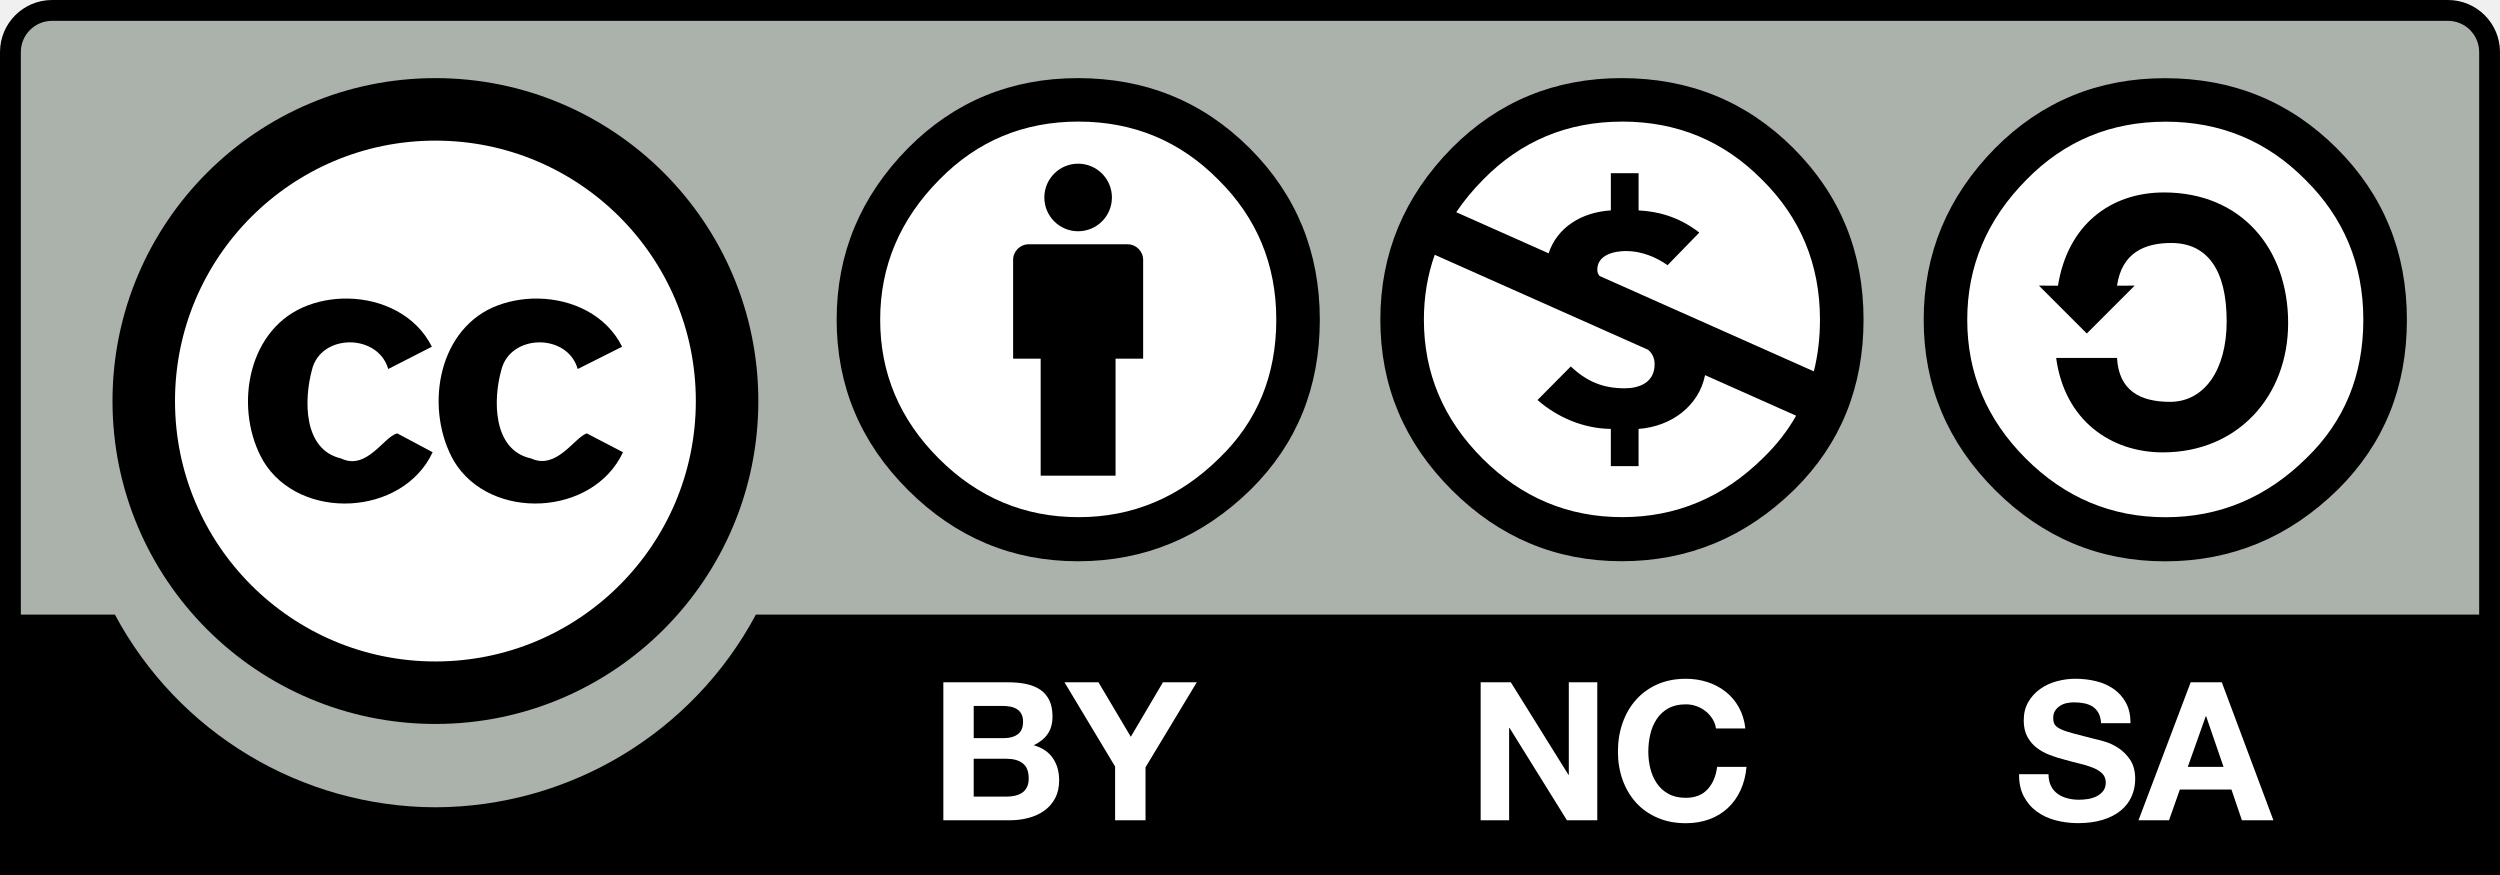
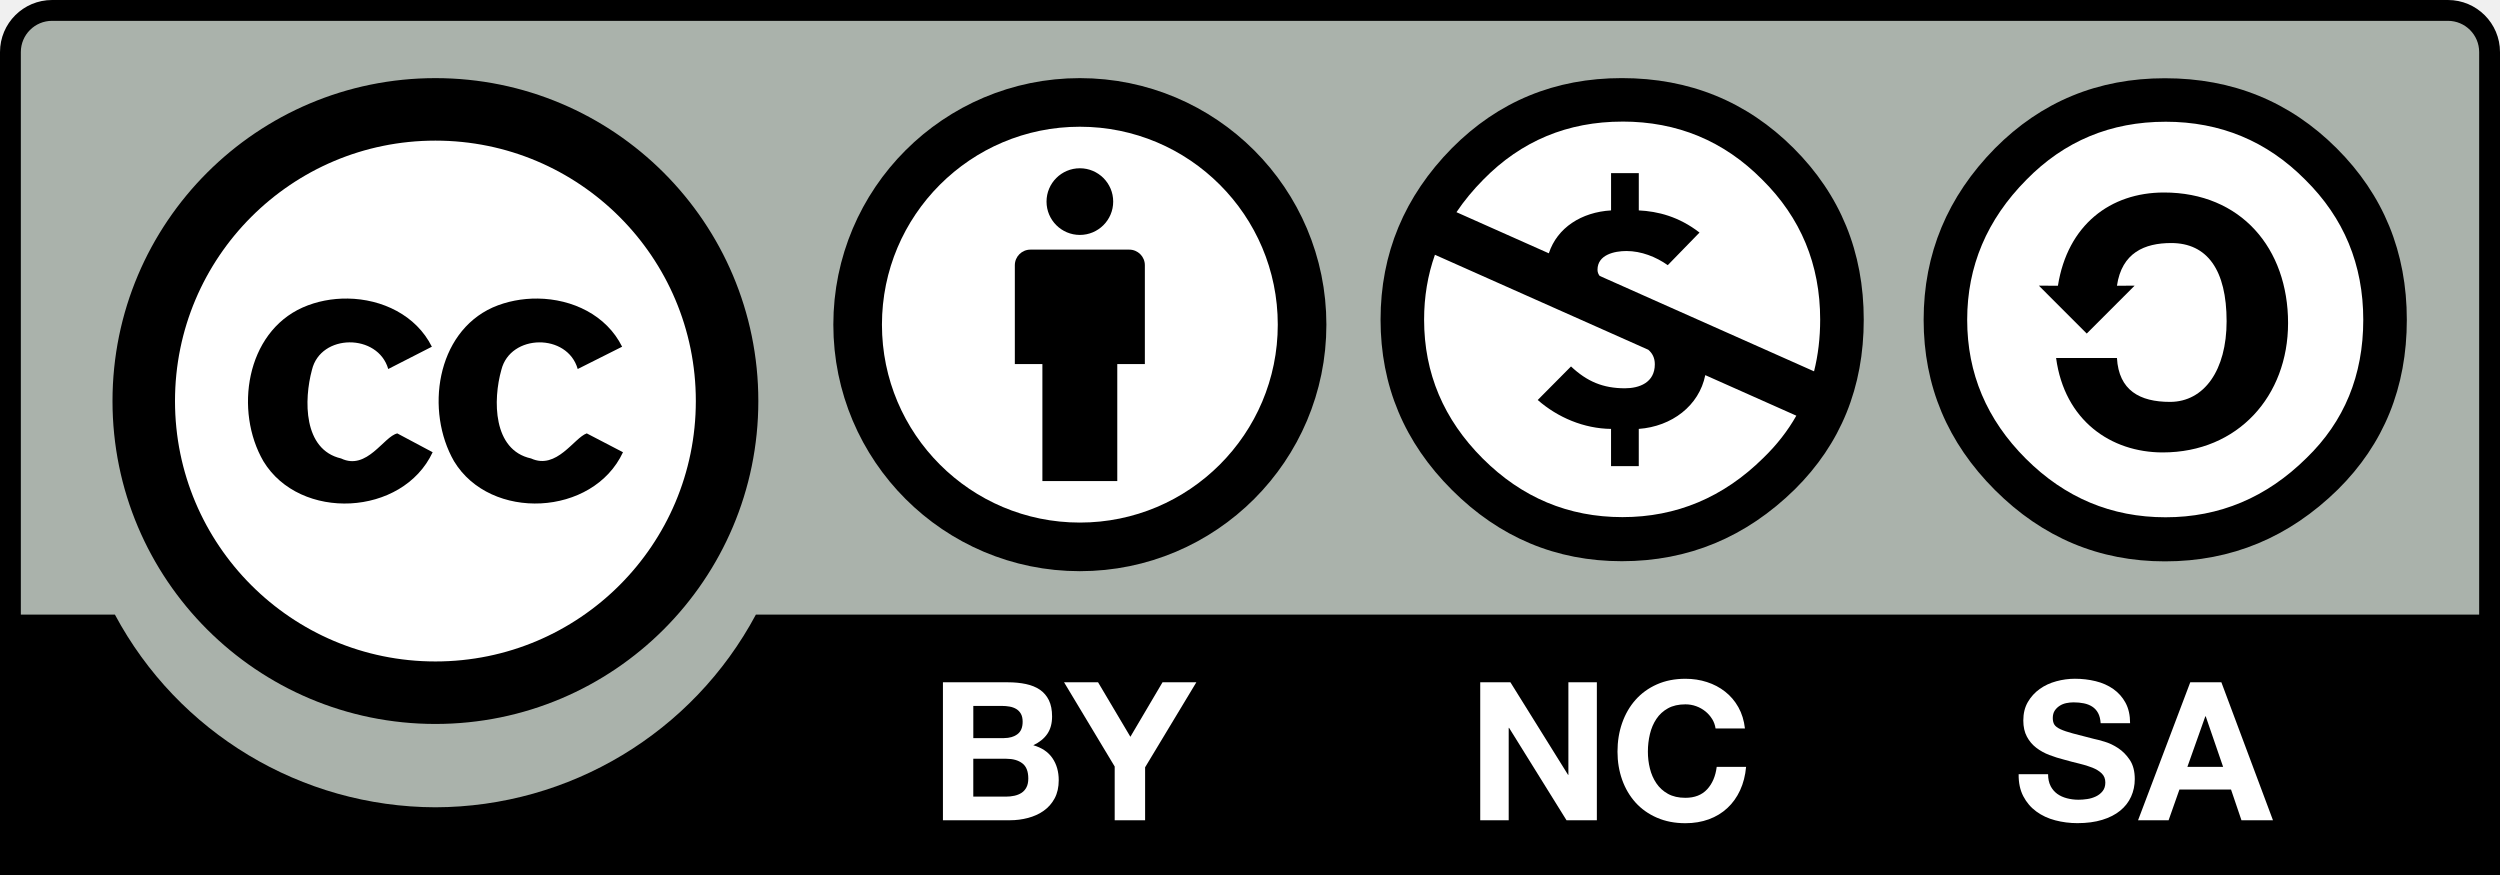
- <svg xmlns="http://www.w3.org/2000/svg" version="1.1" viewBox="0 0 120 42">
-   <g>
+ <svg xmlns="http://www.w3.org/2000/svg" version="1.1" viewBox="0 0 360 126">
+   <g transform="scale(3)">
    <rect fill="#aab2ab" height="41" rx="2" ry="2" stroke="#000" width="119" x=".5" y=".5" />
    <path d="m0 29.5v12.5h120v-12.5h-83.717a17.5 17.5 0 0 1-15.383 9.25 17.5 17.5 0 0 1-15.385-9.25h-5.516z" />
  </g>
-   <g>
-     <ellipse cx="20.9" cy="19.25" fill="#fff" rx="14" ry="14" stroke="#000" stroke-width="3" />
+   <g transform="scale(3)">
+     <circle cx="20.9" cy="19.25" fill="#fff" r="14" stroke="#000" stroke-width="3" />
    <path d="m465.69-61.374c-0.861-0.012-1.723 0.152-2.494 0.494-3.148 1.404-3.781 5.734-2.172 8.509 2.018 3.329 7.705 3.057 9.364-0.499-0.652-0.347-1.302-0.694-1.954-1.041-0.747 0.158-1.676 2.075-3.113 1.385-2.1-0.484-2.059-3.25-1.61-4.906 0.483-2.011 3.65-2.024 4.22-0.043 0.804-0.411 1.61-0.823 2.414-1.234-0.874-1.751-2.76-2.638-4.655-2.665zm10.521 0c-0.863-0.011-1.73 0.154-2.503 0.494-3.133 1.415-3.728 5.743-2.136 8.509 2.012 3.328 7.695 3.056 9.348-0.499-0.668-0.348-1.336-0.695-2.004-1.043-0.698 0.24-1.667 2.037-3.083 1.387-2.12-0.461-2.112-3.242-1.642-4.906 0.498-1.995 3.658-2.038 4.224-0.043 0.82-0.411 1.637-0.823 2.457-1.234-0.873-1.759-2.762-2.64-4.662-2.665z" transform="matrix(.86749 0 0 .86739 -387.29 67.566)" />
  </g>
-   <g transform="matrix(.99378 0 0 .99367 -437.12 -74.079)">
-     <circle cx="51.754" cy="14.987" fill="#fff" r="11" transform="matrix(1.0063,0,0,1.0064,439.86,74.911)" />
-     <path d="m495.07 87.105c0-0.416-0.338-0.754-0.754-0.754h-4.772c-0.416 0-0.754 0.337-0.754 0.754v4.773h1.331v5.652h3.617v-5.652h1.332v-4.773h1e-5z" />
-     <circle cx="491.93" cy="84.09" r="1.632" />
-     <path clip-rule="evenodd" d="m491.92 78.325c-3.231 0-5.968 1.128-8.207 3.384-2.298 2.333-3.446 5.096-3.446 8.285s1.148 5.932 3.446 8.227c2.298 2.294 5.034 3.442 8.207 3.442 3.213 0 5.998-1.157 8.354-3.472 2.22-2.197 3.329-4.93 3.329-8.197s-1.129-6.029-3.388-8.285-5.023-3.384-8.296-3.384zm0.03 2.1c2.648 0 4.896 0.934 6.746 2.801 1.87 1.847 2.805 4.104 2.805 6.768 0 2.684-0.915 4.911-2.746 6.681-1.928 1.906-4.196 2.858-6.805 2.858-2.61 0-4.859-0.943-6.748-2.83-1.889-1.886-2.833-4.123-2.833-6.71s0.954-4.842 2.862-6.768c1.831-1.867 4.07-2.801 6.719-2.801z" fill-rule="evenodd" />
+   <g>
+     <circle cx="155.5" cy="46.75" fill="#fff" r="32" stroke="#000" stroke-width="7" />
+     <path d="m164.86 38.193c0-1.242-1.007-2.247-2.248-2.247h-14.228c-1.24 0-2.248 1.006-2.248 2.247v14.228h3.968v16.848h10.784v-16.848h3.971v-14.228h3e-5z" />
+     <circle cx="155.5" cy="29.03" r="4.8" />
  </g>
-   <g transform="matrix(1.1397 0 0 1.1395 -522.51 91.024)">
+   <g transform="matrix(3.4191 0 0 3.4185 -1567.5 273.07)">
    <circle cx="77.834" cy="14.987" fill="#fff" r="11" transform="matrix(.87745 0 0 .87755 458.48 -79.559)" />
    <path d="m526.76-76.59c2.853 0 5.263 0.984 7.233 2.95 1.97 1.968 2.955 4.376 2.955 7.225s-0.968 5.231-2.903 7.148c-2.056 2.018-4.483 3.027-7.285 3.027-2.768 0-5.154-1.001-7.156-3.002-2.004-2-3.006-4.392-3.006-7.173s1.002-5.19 3.006-7.225c1.953-1.966 4.338-2.95 7.156-2.95zm-7.872 7.442c-0.304 0.858-0.456 1.77-0.456 2.733 0 2.256 0.823 4.205 2.47 5.851 1.647 1.645 3.608 2.467 5.883 2.467s4.253-0.831 5.934-2.493c0.562-0.544 1.026-1.137 1.39-1.78l-3.835-1.708c-0.26 1.291-1.41 2.162-2.801 2.265v1.569h-1.168v-1.569c-1.141-0.013-2.245-0.48-3.088-1.218l1.402-1.413c0.675 0.635 1.35 0.92 2.271 0.92 0.598 0 1.259-0.233 1.259-1.012 0-0.275-0.107-0.467-0.275-0.611l-0.97-0.432-1.208-0.538c-0.598-0.266-1.104-0.491-1.611-0.717l-5.197-2.314zm7.898-5.61c-2.309 0-4.261 0.814-5.858 2.442-0.434 0.438-0.812 0.896-1.133 1.374l3.89 1.732c0.352-1.079 1.377-1.734 2.621-1.807v-1.569h1.168v1.569c0.805 0.039 1.687 0.26 2.557 0.933l-1.337 1.374c-0.494-0.35-1.116-0.596-1.74-0.596-0.506 0-1.219 0.155-1.219 0.79 0 0.098 0.032 0.183 0.091 0.258l1.301 0.579 0.88 0.393c0.564 0.251 1.101 0.49 1.634 0.727l5.214 2.321c0.172-0.683 0.258-1.409 0.258-2.178 0-2.324-0.815-4.29-2.444-5.901-1.614-1.629-3.575-2.442-5.884-2.442z" />
  </g>
-   <g transform="matrix(.62111 0 0 .62104 -285.77 240.86)">
+   <g transform="matrix(1.8633 0 0 1.8631 -857.3 722.58)">
    <circle cx="103.94" cy="14.987" fill="#fff" r="11" transform="matrix(1.61,0,0,1.6102,460.09,-387.23)" />
    <path d="m651.36-292.06c-5.172 0-9.55 1.806-13.131 5.413-3.676 3.734-5.516 8.154-5.516 13.257s1.839 9.49 5.516 13.163c3.675 3.672 8.053 5.508 13.131 5.508 5.141 0 9.595-1.852 13.366-5.554 3.552-3.517 5.328-7.889 5.328-13.117 0-5.227-1.806-9.647-5.422-13.257-3.614-3.608-8.037-5.413-13.272-5.413zm0.047 3.361c4.238 0 7.835 1.493 10.795 4.481 2.991 2.955 4.486 6.563 4.486 10.828 0 4.294-1.464 7.856-4.394 10.69-3.083 3.049-6.714 4.573-10.888 4.573-4.175 0-7.773-1.509-10.795-4.527-3.022-3.019-4.533-6.596-4.533-10.735s1.525-7.748 4.58-10.828c2.928-2.988 6.511-4.481 10.749-4.481z" transform="translate(-23.952,-89.73)" />
    <path d="m643.09-276.02c0.744-4.699 4.05-7.209 8.195-7.209 5.959 0 9.592 4.325 9.592 10.092 0 5.628-3.866 9.998-9.686 9.998-4.005 0-7.591-2.463-8.242-7.301h4.703c0.141 2.511 1.77 3.395 4.098 3.395 2.653 0 4.377-2.465 4.377-6.232 0-3.955-1.489-6.046-4.284-6.046-2.049 0-3.817 0.745-4.191 3.302l1.367-9e-3 -3.701 3.703-3.702-3.703 1.474 9e-3z" transform="translate(-23.952,-89.73)" />
  </g>
-   <g enable-background="new" fill="#fff" transform="matrix(.99378 0 0 .99367 -437.12 -74.437)">
+   <g enable-background="new" fill="#fff" transform="matrix(2.9813 0 0 2.981 -1311.4 -223.31)">
    <path d="m488.56 107.87c0.317 0 0.607 0.028 0.869 0.084s0.486 0.147 0.674 0.275c0.187 0.127 0.331 0.297 0.435 0.508 0.103 0.212 0.154 0.473 0.154 0.784 0 0.336-0.076 0.615-0.229 0.839-0.152 0.225-0.379 0.407-0.678 0.551 0.412 0.118 0.72 0.325 0.923 0.621s0.305 0.652 0.305 1.069c0 0.336-0.065 0.627-0.196 0.873-0.131 0.245-0.308 0.446-0.529 0.602-0.221 0.156-0.474 0.271-0.757 0.346-0.284 0.075-0.575 0.112-0.875 0.112h-3.236v-6.664h3.142v1e-5zm-0.188 2.695c0.262 0 0.477-0.062 0.645-0.187 0.169-0.124 0.253-0.325 0.253-0.604 0-0.155-0.028-0.283-0.084-0.382-0.057-0.1-0.131-0.177-0.225-0.233-0.094-0.056-0.201-0.095-0.322-0.116-0.122-0.021-0.248-0.032-0.379-0.032h-1.373v1.555h1.485zm0.086 2.828c0.144 0 0.28-0.014 0.411-0.042s0.246-0.075 0.347-0.14c0.1-0.065 0.179-0.154 0.238-0.267 0.059-0.111 0.089-0.255 0.089-0.429 0-0.342-0.097-0.586-0.29-0.732-0.193-0.146-0.449-0.219-0.767-0.219h-1.6v1.828h1.571z" />
    <path d="m491.27 107.87h1.643l1.561 2.632 1.552-2.632h1.634l-2.475 4.106v2.558h-1.469v-2.595l-2.445-4.069z" />
    <path d="m512.83 107.87 2.784 4.471h0.016v-4.471h1.375v6.664h-1.466l-2.773-4.462h-0.019v4.462h-1.375v-6.664h1.458z" />
-     <path d="m522.57 109.64c-0.087-0.141-0.196-0.264-0.327-0.369s-0.278-0.188-0.443-0.247c-0.165-0.06-0.338-0.089-0.518-0.089-0.33 0-0.61 0.063-0.841 0.191-0.23 0.127-0.417 0.298-0.56 0.513-0.144 0.215-0.248 0.459-0.313 0.732s-0.098 0.557-0.098 0.849c0 0.28 0.032 0.553 0.098 0.816 0.065 0.265 0.17 0.503 0.313 0.714 0.143 0.212 0.329 0.381 0.56 0.509s0.511 0.191 0.841 0.191c0.447 0 0.798-0.137 1.05-0.411 0.252-0.273 0.406-0.635 0.462-1.083h1.419c-0.037 0.417-0.134 0.794-0.289 1.13-0.155 0.337-0.361 0.623-0.616 0.86s-0.554 0.418-0.896 0.543c-0.342 0.125-0.719 0.188-1.129 0.188-0.511 0-0.97-0.089-1.378-0.267-0.407-0.177-0.752-0.422-1.032-0.732-0.28-0.312-0.496-0.678-0.646-1.098-0.149-0.421-0.225-0.873-0.225-1.359 0-0.498 0.075-0.96 0.225-1.387s0.365-0.799 0.646-1.116 0.625-0.566 1.032-0.747c0.408-0.181 0.867-0.271 1.378-0.271 0.367 0 0.714 0.053 1.04 0.159 0.327 0.105 0.62 0.26 0.878 0.463 0.259 0.202 0.472 0.453 0.64 0.752s0.273 0.642 0.317 1.027h-1.419c-0.025-0.168-0.081-0.322-0.168-0.462z" />
-     <path d="m538.92 112.88c0.081 0.155 0.188 0.281 0.321 0.378s0.29 0.168 0.471 0.215c0.18 0.047 0.365 0.07 0.559 0.07 0.13 0 0.27-0.011 0.419-0.033 0.148-0.021 0.288-0.063 0.419-0.126 0.13-0.062 0.238-0.147 0.326-0.257 0.086-0.108 0.13-0.247 0.13-0.415 0-0.181-0.058-0.326-0.173-0.438-0.114-0.112-0.266-0.205-0.451-0.28-0.187-0.074-0.398-0.14-0.634-0.196-0.236-0.056-0.476-0.118-0.718-0.187-0.249-0.062-0.491-0.139-0.728-0.229-0.235-0.09-0.447-0.207-0.634-0.351-0.186-0.143-0.337-0.321-0.451-0.536-0.115-0.215-0.173-0.475-0.173-0.779 0-0.343 0.073-0.64 0.219-0.892 0.146-0.252 0.338-0.462 0.573-0.631 0.236-0.168 0.504-0.292 0.803-0.373 0.298-0.081 0.597-0.121 0.895-0.121 0.349 0 0.683 0.039 1.003 0.117 0.319 0.077 0.604 0.204 0.853 0.378 0.249 0.175 0.446 0.397 0.593 0.668 0.146 0.271 0.219 0.6 0.219 0.985h-1.422c-0.013-0.199-0.054-0.364-0.125-0.494-0.071-0.131-0.166-0.233-0.284-0.309-0.117-0.074-0.252-0.128-0.403-0.158-0.151-0.031-0.317-0.047-0.497-0.047-0.117 0-0.235 0.013-0.353 0.037-0.118 0.025-0.225 0.068-0.32 0.131-0.097 0.062-0.175 0.14-0.237 0.233-0.062 0.094-0.093 0.212-0.093 0.354 0 0.131 0.024 0.237 0.074 0.317 0.05 0.081 0.147 0.156 0.294 0.225s0.348 0.137 0.605 0.205 0.596 0.156 1.012 0.262c0.124 0.024 0.297 0.07 0.517 0.136 0.221 0.065 0.44 0.169 0.657 0.312 0.218 0.144 0.405 0.335 0.564 0.574 0.158 0.239 0.237 0.546 0.237 0.92 0 0.305-0.06 0.588-0.178 0.85s-0.294 0.487-0.527 0.677c-0.233 0.19-0.522 0.338-0.868 0.443-0.345 0.106-0.744 0.159-1.199 0.159-0.367 0-0.723-0.046-1.068-0.136-0.346-0.091-0.65-0.232-0.914-0.426-0.265-0.193-0.475-0.44-0.631-0.739-0.155-0.299-0.23-0.653-0.224-1.064h1.422c-3e-5 0.224 0.04 0.414 0.121 0.569z" />
-     <path d="m547.17 107.87 2.492 6.664h-1.522l-0.504-1.484h-2.492l-0.523 1.484h-1.475l2.521-6.664h1.503zm0.084 4.086-0.84-2.443h-0.02l-0.867 2.443h1.727z" />
+     <path d="m522.57 109.64c-0.087-0.141-0.196-0.264-0.327-0.369s-0.278-0.188-0.443-0.247c-0.165-0.06-0.338-0.089-0.518-0.089-0.33 0-0.61 0.064-0.841 0.191-0.23 0.127-0.417 0.298-0.56 0.513-0.144 0.215-0.248 0.459-0.313 0.732-0.065 0.273-0.098 0.557-0.098 0.849 0 0.28 0.032 0.553 0.098 0.816 0.065 0.265 0.17 0.503 0.313 0.714 0.143 0.212 0.329 0.381 0.56 0.509s0.511 0.191 0.841 0.191c0.447 0 0.798-0.137 1.05-0.411 0.252-0.273 0.406-0.635 0.462-1.083h1.419c-0.037 0.417-0.134 0.794-0.289 1.13-0.155 0.337-0.361 0.623-0.616 0.86s-0.554 0.418-0.896 0.543c-0.342 0.125-0.719 0.188-1.129 0.188-0.511 0-0.97-0.089-1.378-0.267-0.407-0.177-0.752-0.422-1.032-0.732-0.28-0.312-0.496-0.678-0.646-1.098-0.149-0.421-0.225-0.873-0.225-1.359 0-0.498 0.075-0.96 0.225-1.387s0.365-0.799 0.646-1.116 0.625-0.566 1.032-0.747c0.408-0.181 0.867-0.271 1.378-0.271 0.367 0 0.714 0.053 1.04 0.159 0.327 0.105 0.62 0.26 0.878 0.463 0.259 0.202 0.472 0.453 0.64 0.752s0.273 0.642 0.317 1.027h-1.419c-0.025-0.168-0.081-0.322-0.168-0.462z" />
+     <path d="m538.92 112.88c0.081 0.155 0.188 0.281 0.321 0.378 0.134 0.097 0.29 0.168 0.471 0.215 0.18 0.047 0.365 0.07 0.559 0.07 0.13 0 0.27-0.011 0.419-0.033 0.148-0.021 0.288-0.064 0.419-0.126 0.13-0.061 0.238-0.147 0.326-0.257 0.086-0.108 0.13-0.247 0.13-0.415 0-0.181-0.058-0.326-0.173-0.438-0.114-0.112-0.266-0.205-0.451-0.28-0.187-0.074-0.398-0.14-0.634-0.196-0.236-0.056-0.476-0.118-0.718-0.187-0.249-0.062-0.491-0.139-0.728-0.229-0.235-0.09-0.447-0.207-0.634-0.351-0.186-0.143-0.337-0.321-0.451-0.536-0.115-0.215-0.173-0.475-0.173-0.779 0-0.343 0.073-0.64 0.219-0.892 0.146-0.252 0.338-0.462 0.573-0.631 0.236-0.168 0.504-0.292 0.803-0.373 0.298-0.081 0.597-0.121 0.895-0.121 0.349 0 0.683 0.039 1.003 0.117 0.319 0.077 0.604 0.204 0.853 0.378 0.249 0.175 0.446 0.397 0.593 0.668 0.146 0.271 0.219 0.6 0.219 0.985h-1.422c-0.013-0.199-0.054-0.364-0.125-0.494-0.071-0.131-0.166-0.233-0.284-0.309-0.117-0.074-0.252-0.128-0.403-0.158-0.151-0.031-0.317-0.047-0.497-0.047-0.117 0-0.235 0.013-0.353 0.037-0.118 0.025-0.225 0.068-0.32 0.131-0.097 0.062-0.175 0.14-0.237 0.233-0.061 0.094-0.093 0.212-0.093 0.354 0 0.131 0.024 0.237 0.074 0.317 0.05 0.081 0.147 0.156 0.294 0.225 0.146 0.068 0.348 0.137 0.605 0.205 0.258 0.068 0.596 0.156 1.012 0.262 0.124 0.024 0.297 0.07 0.517 0.136 0.221 0.065 0.44 0.169 0.657 0.312 0.218 0.144 0.405 0.335 0.564 0.574 0.158 0.239 0.237 0.546 0.237 0.92 0 0.305-0.06 0.588-0.178 0.85-0.118 0.262-0.294 0.487-0.527 0.677-0.233 0.19-0.522 0.338-0.868 0.443-0.345 0.106-0.744 0.159-1.199 0.159-0.367 0-0.723-0.046-1.068-0.136-0.346-0.091-0.65-0.232-0.914-0.426-0.265-0.193-0.475-0.44-0.631-0.739-0.155-0.299-0.23-0.653-0.224-1.064h1.422c-3e-5 0.224 0.04 0.414 0.121 0.569z" />
+     <path d="m547.17 107.87 2.492 6.664h-1.522l-0.504-1.484h-2.492l-0.523 1.484h-1.475l2.521-6.664h1.503zm0.084 4.086-0.84-2.443h-0.019l-0.867 2.443h1.727z" />
  </g>
</svg>
